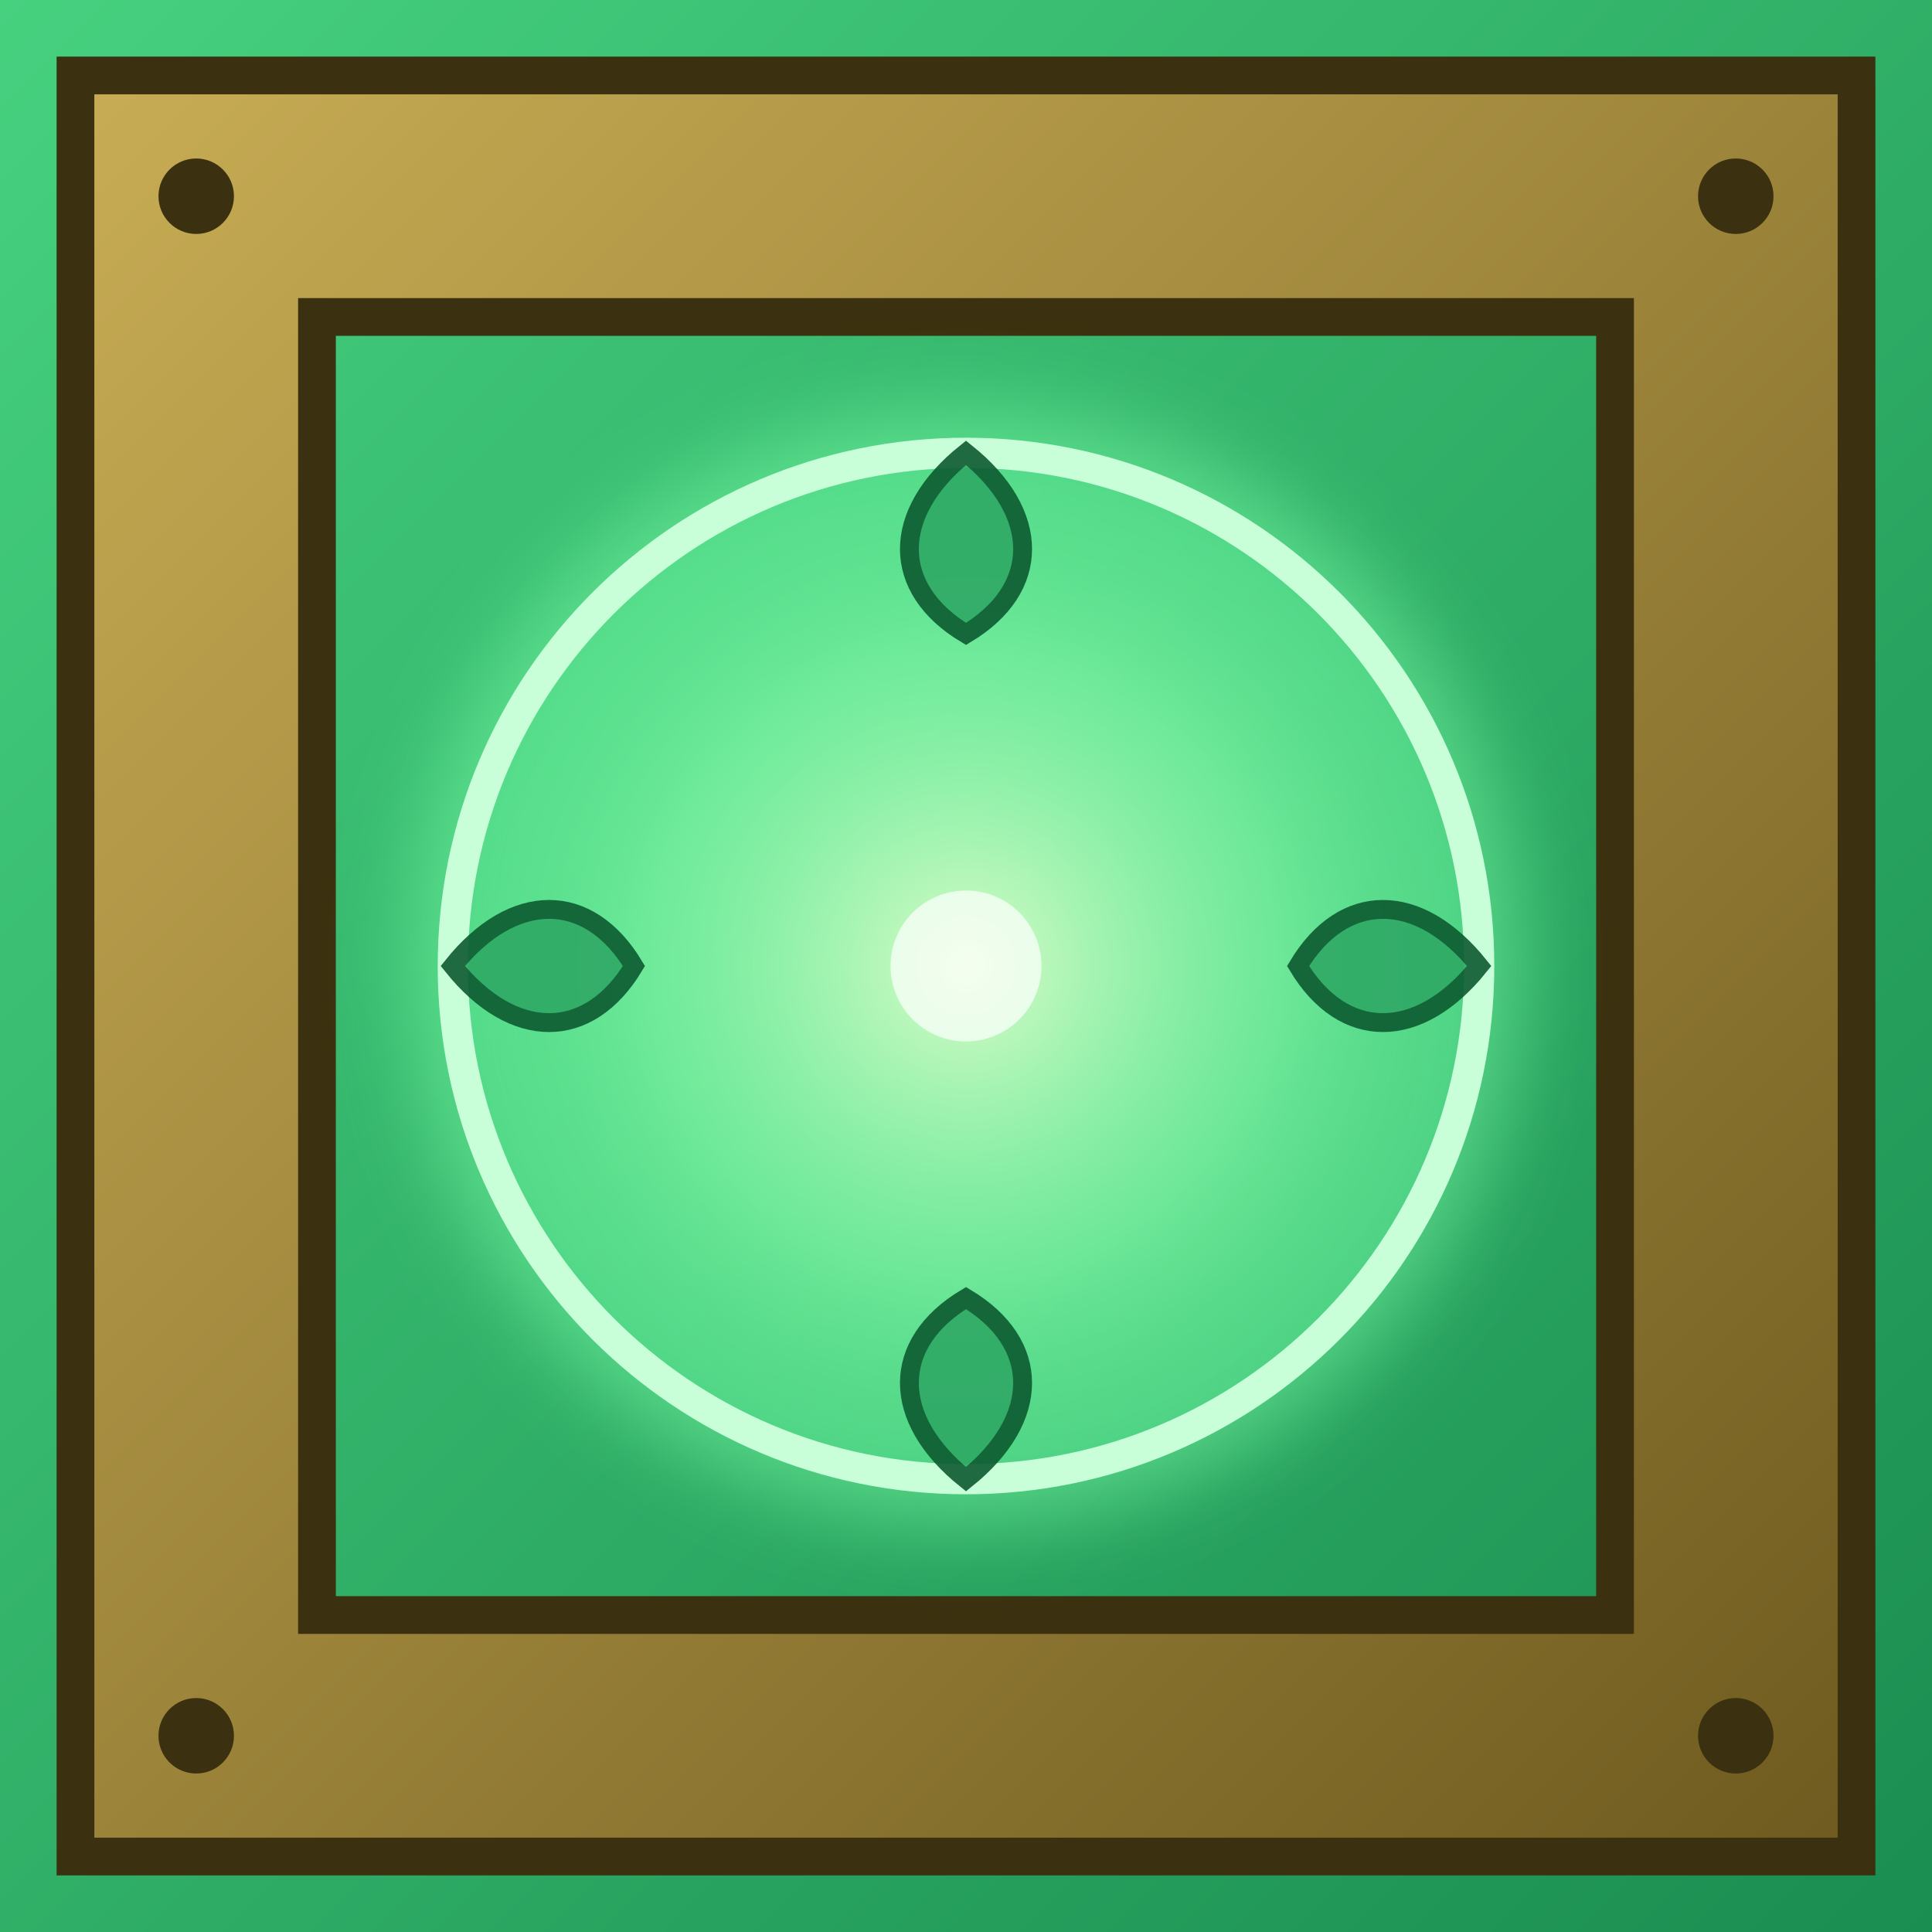
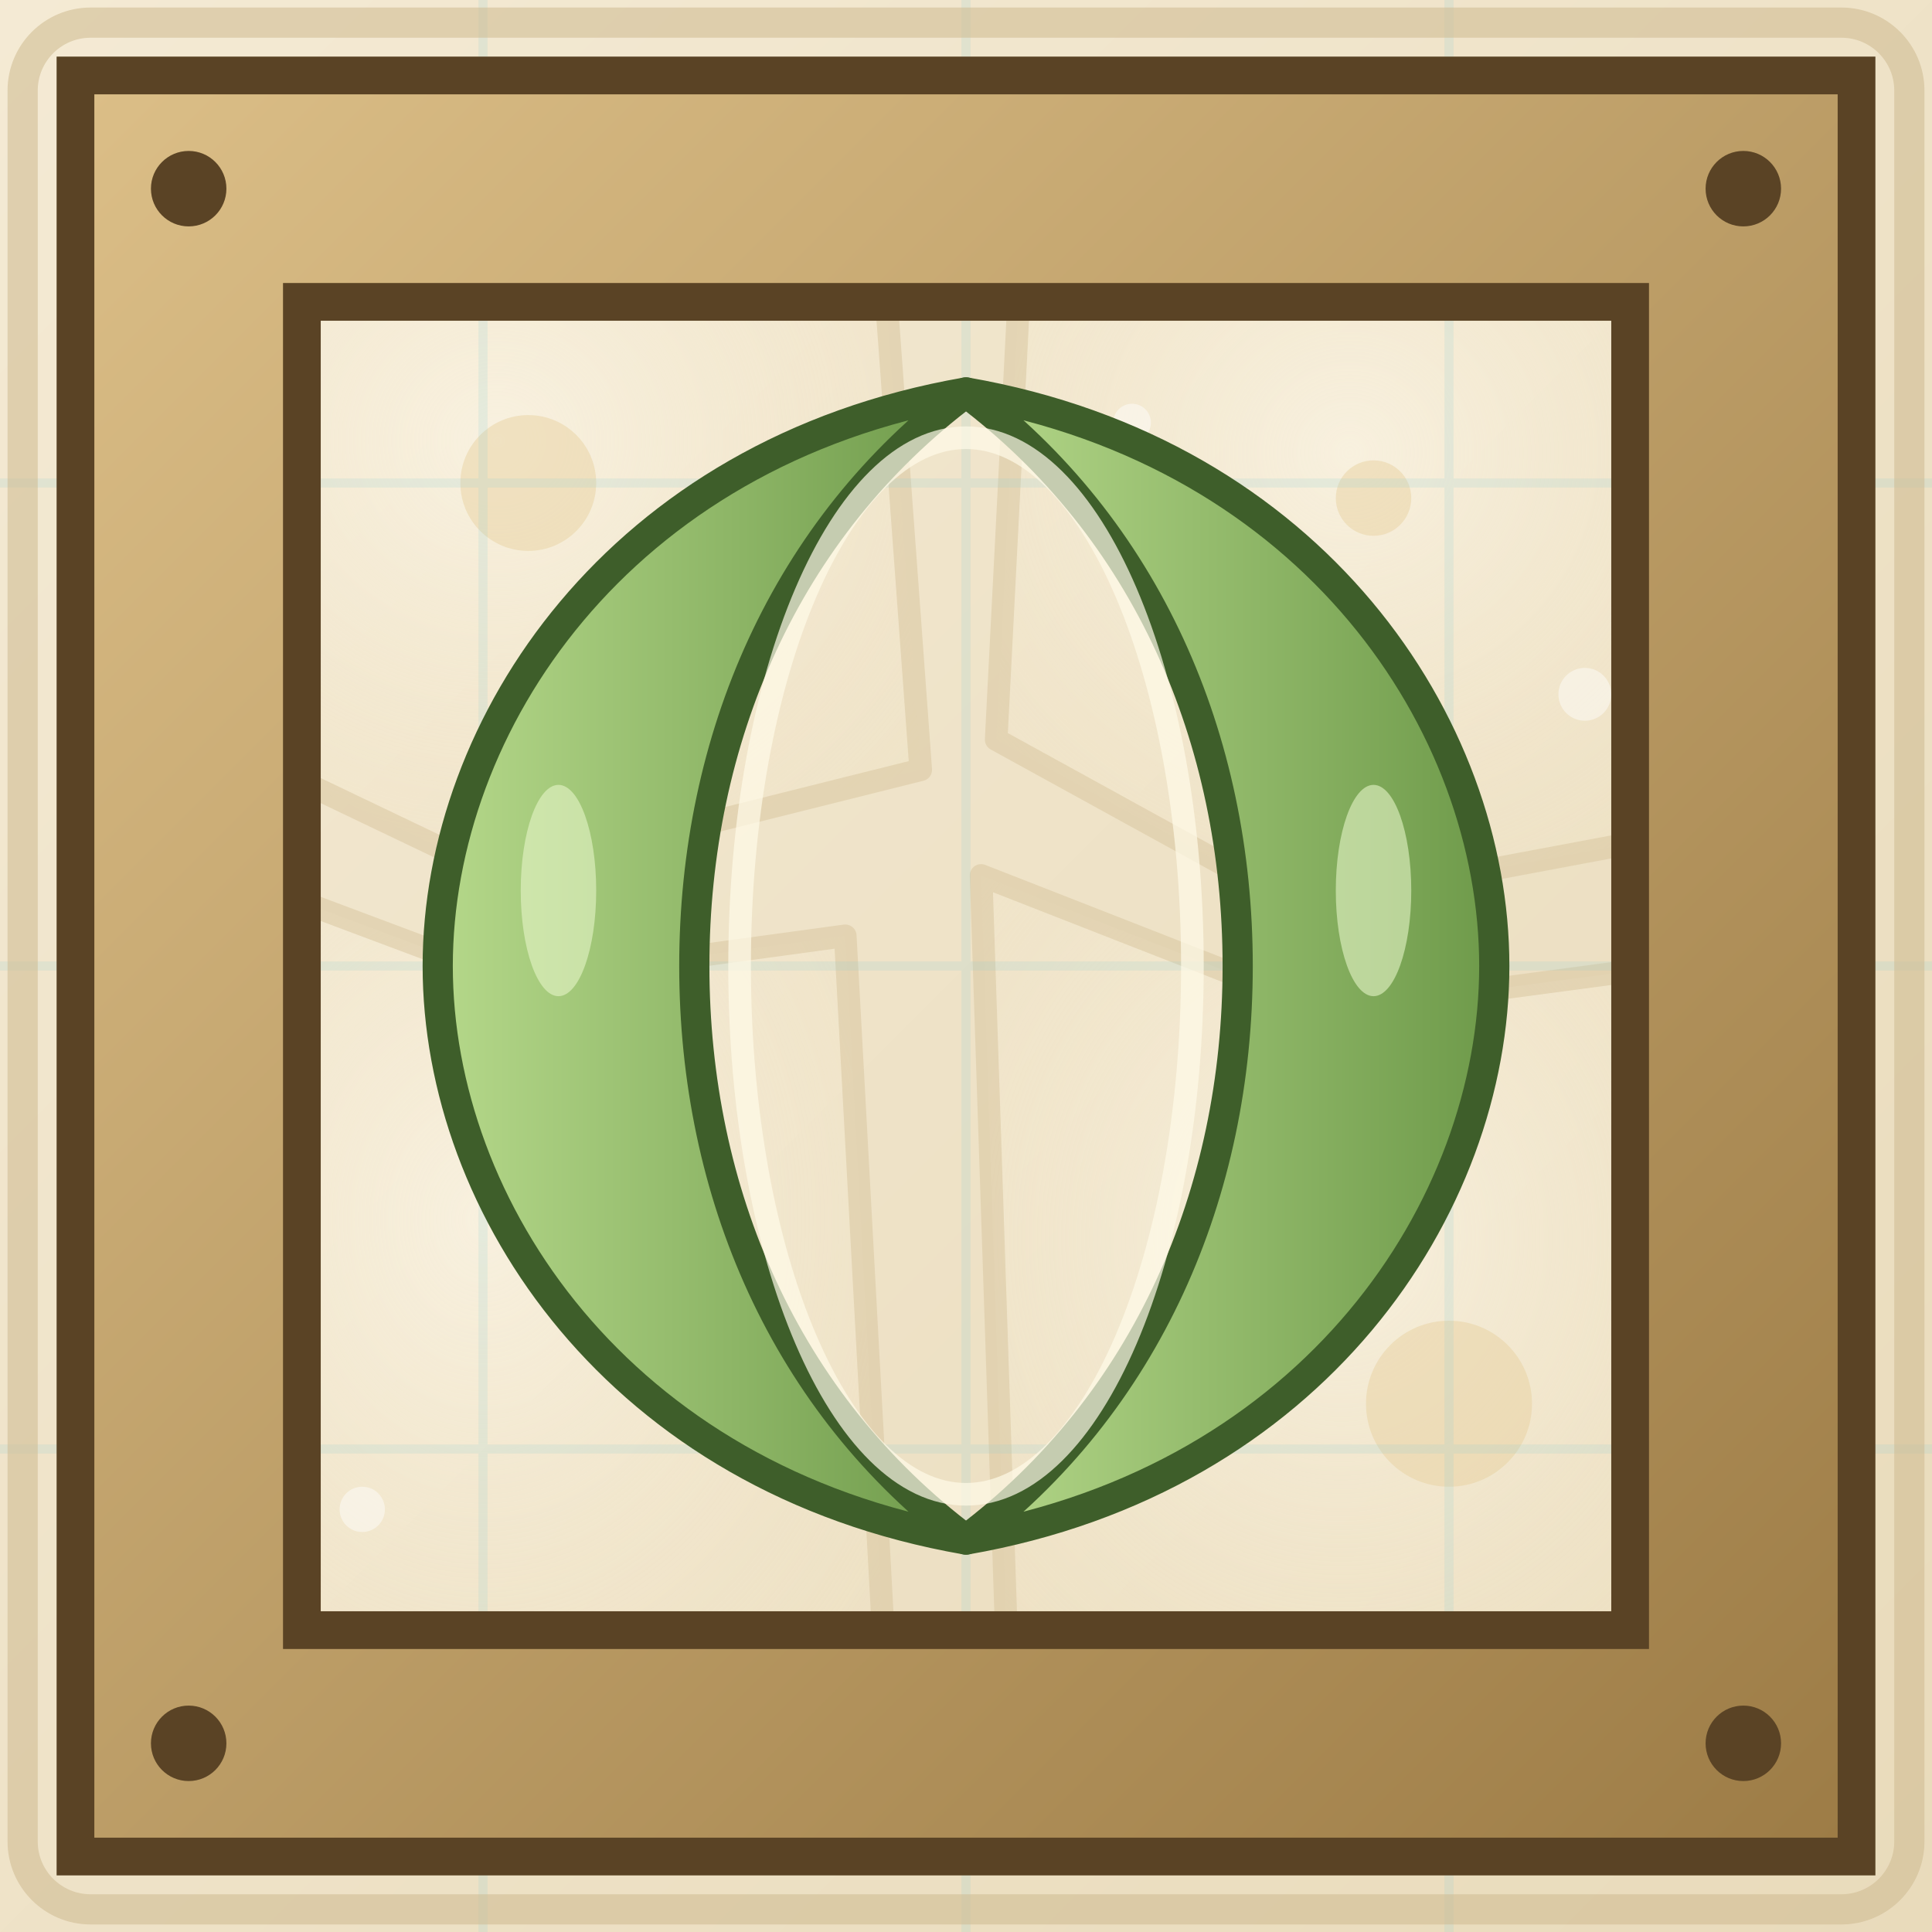
<svg xmlns="http://www.w3.org/2000/svg" viewBox="0 0 256 256" width="256" height="256">
  <defs>
-     <linearGradient id="cyto" x1="0" y1="0" x2="1" y2="1">
-       <stop offset="0" stop-color="#46d17f" />
-       <stop offset="1" stop-color="#1a8d50" />
+     <linearGradient id="mx" x1="0" y1="0" x2="1" y2="1">
+       <stop offset="0" stop-color="#f4ead4" />
+       <stop offset="1" stop-color="#e9dbbb" />
    </linearGradient>
-     <linearGradient id="cellulose" x1="0" y1="0" x2="1" y2="1">
-       <stop offset="0" stop-color="#c9ad55" />
-       <stop offset="1" stop-color="#6e5a1f" />
+     <radialGradient id="mxCell" cx="45%" cy="40%" r="70%">
+       <stop offset="0" stop-color="#fbf5e6" stop-opacity="0.75" />
+       <stop offset="1" stop-color="#f1e4c6" stop-opacity="0.2" />
+     </radialGradient>
+     <linearGradient id="coat" x1="0" y1="0" x2="1" y2="1">
+       <stop offset="0" stop-color="#dcbf88" />
+       <stop offset="1" stop-color="#9c7b45" />
    </linearGradient>
-     <radialGradient id="pore" cx="50%" cy="50%" r="50%">
-       <stop offset="0" stop-color="#eaffd0" stop-opacity="0.9" />
-       <stop offset="0.6" stop-color="#8dffb0" stop-opacity="0.45" />
-       <stop offset="1" stop-color="#3fe08a" stop-opacity="0.15" />
-     </radialGradient>
-     <filter id="glow" x="-30%" y="-30%" width="160%" height="160%">
-       <feGaussianBlur stdDeviation="5" />
-     </filter>
+     <linearGradient id="lip" x1="0" y1="0" x2="1" y2="0">
+       <stop offset="0" stop-color="#b5d88a" />
+       <stop offset="1" stop-color="#6e9a4a" />
+     </linearGradient>
  </defs>
-   <rect width="256" height="256" fill="url(#cyto)" />
-   <path fill="url(#cellulose)" stroke="#3b300f" stroke-width="5" fill-rule="evenodd" d="M10,10 H246 V246 H10 Z M42,42 V214 H214 V42 Z" />
-   <g fill="#3b300f">
-     <circle cx="26" cy="26" r="5" />
-     <circle cx="230" cy="26" r="5" />
-     <circle cx="26" cy="230" r="5" />
-     <circle cx="230" cy="230" r="5" />
+   <rect width="256" height="256" fill="url(#mx)" />
+   <g fill="url(#mxCell)" stroke="#d9c6a0" stroke-width="3" stroke-opacity="0.55" stroke-linejoin="round">
+     <path d="M22,24 L116,20 L122,102 L66,116 L20,94 Z" />
+     <path d="M136,20 L234,24 L236,108 L172,120 L132,98 Z" />
+     <path d="M20,112 L68,130 L112,124 L118,234 L24,236 Z" />
+     <path d="M130,116 L176,134 L236,126 L234,234 L134,236 Z" />
  </g>
-   <circle cx="128" cy="128" r="74" fill="#7dffa8" opacity="0.5" filter="url(#glow)" />
-   <circle cx="128" cy="128" r="68" fill="url(#pore)" stroke="#c8ffd8" stroke-width="4" />
-   <g fill="#2fa865" stroke="#0c5a30" stroke-width="2.5" opacity="0.9">
-     <path d="M128,60 C138,68 138,78 128,84 C118,78 118,68 128,60 Z" />
-     <path d="M128,196 C138,188 138,178 128,172 C118,178 118,188 128,196 Z" />
-     <path d="M60,128 C68,118 78,118 84,128 C78,138 68,138 60,128 Z" />
-     <path d="M196,128 C188,118 178,118 172,128 C178,138 188,138 196,128 Z" />
+   <g fill="#e6cf9c" opacity="0.45">
+     <circle cx="70" cy="64" r="9" />
+     <circle cx="192" cy="186" r="11" />
+     <circle cx="182" cy="66" r="5" />
  </g>
-   <circle cx="128" cy="128" r="10" fill="#ffffff" opacity="0.7" />
+   <g fill="#ffffff" opacity="0.45">
+     <circle cx="96" cy="170" r="5" />
+     <circle cx="108" cy="186" r="2.5" />
+     <circle cx="210" cy="92" r="3.5" />
+     <circle cx="48" cy="200" r="3" />
+     <circle cx="150" cy="56" r="2.5" />
+   </g>
+   <g stroke="#8fcfd0" stroke-width="1.2" opacity="0.18">
+     <line x1="64" y1="0" x2="64" y2="256" />
+     <line x1="128" y1="0" x2="128" y2="256" />
+     <line x1="192" y1="0" x2="192" y2="256" />
+     <line x1="0" y1="64" x2="256" y2="64" />
+     <line x1="0" y1="128" x2="256" y2="128" />
+     <line x1="0" y1="192" x2="256" y2="192" />
+   </g>
+   <g fill="none" stroke="#7cc9cc" stroke-width="2.5" stroke-linecap="round" opacity="0.4">
+     <path d="M10,24 V10 H24" />
+     <path d="M232,10 H246 V24" />
+     <path d="M246,232 V246 H232" />
+     <path d="M24,246 H10 V232" />
+   </g>
+   <rect x="3" y="3" width="250" height="250" rx="9" fill="none" stroke="#cdb98f" stroke-width="4" opacity="0.55" />
+   <path fill="url(#coat)" stroke="#5a4325" stroke-width="5" fill-rule="evenodd" d="M10,10 H246 V246 H10 Z M40,40 V216 H216 V40 Z" />
+   <g fill="#5a4325">
+     <circle cx="25" cy="25" r="5" />
+     <circle cx="231" cy="25" r="5" />
+     <circle cx="25" cy="231" r="5" />
+     <circle cx="231" cy="231" r="5" />
+   </g>
+   <path d="M128,52 C82,60 58,96 58,128 C58,160 82,196 128,204 C104,186 92,158 92,128 C92,98 104,70 128,52 Z" fill="url(#lip)" stroke="#3e5e2a" stroke-width="4" stroke-linejoin="round" />
+   <path d="M128,52 C174,60 198,96 198,128 C198,160 174,196 128,204 C152,186 164,158 164,128 C164,98 152,70 128,52 Z" fill="url(#lip)" stroke="#3e5e2a" stroke-width="4" stroke-linejoin="round" />
+   <g fill="#e6f5c8" opacity="0.6">
+     <ellipse cx="74" cy="118" rx="5" ry="14" />
+     <ellipse cx="182" cy="118" rx="5" ry="14" />
+   </g>
+   <ellipse cx="128" cy="128" rx="30" ry="70" fill="none" stroke="#fffbe8" stroke-width="3" opacity="0.7" />
</svg>
